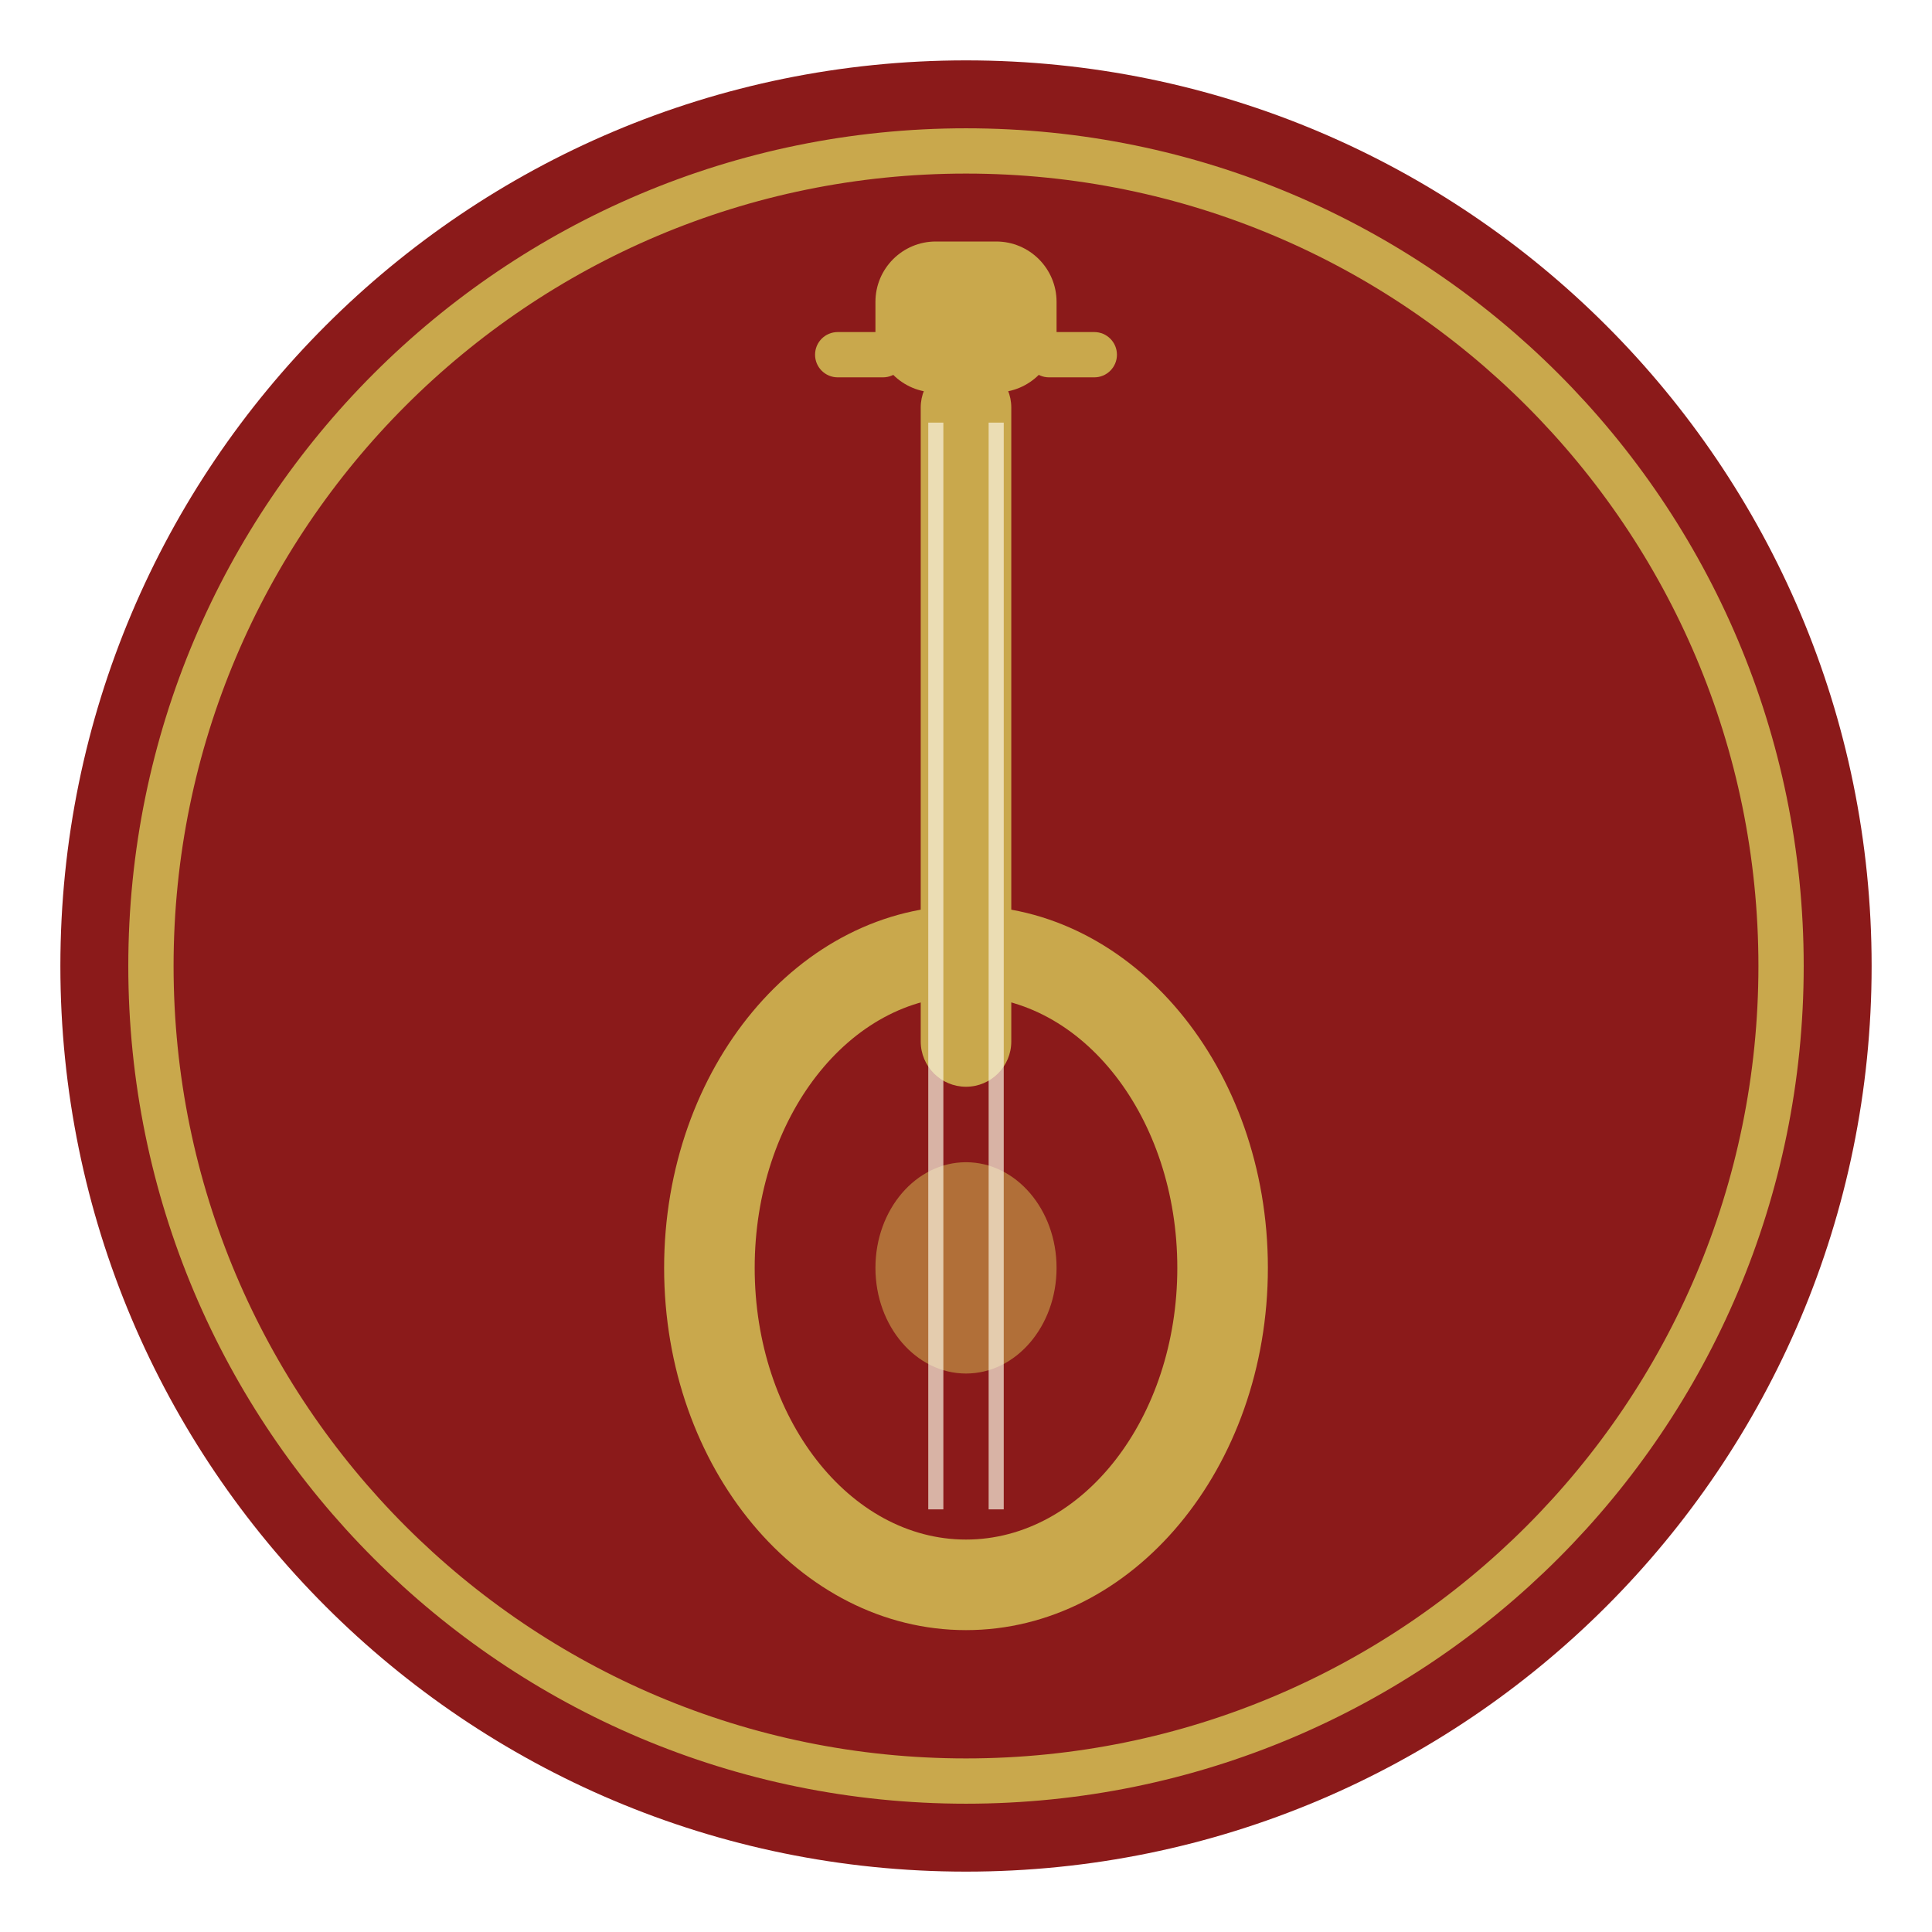
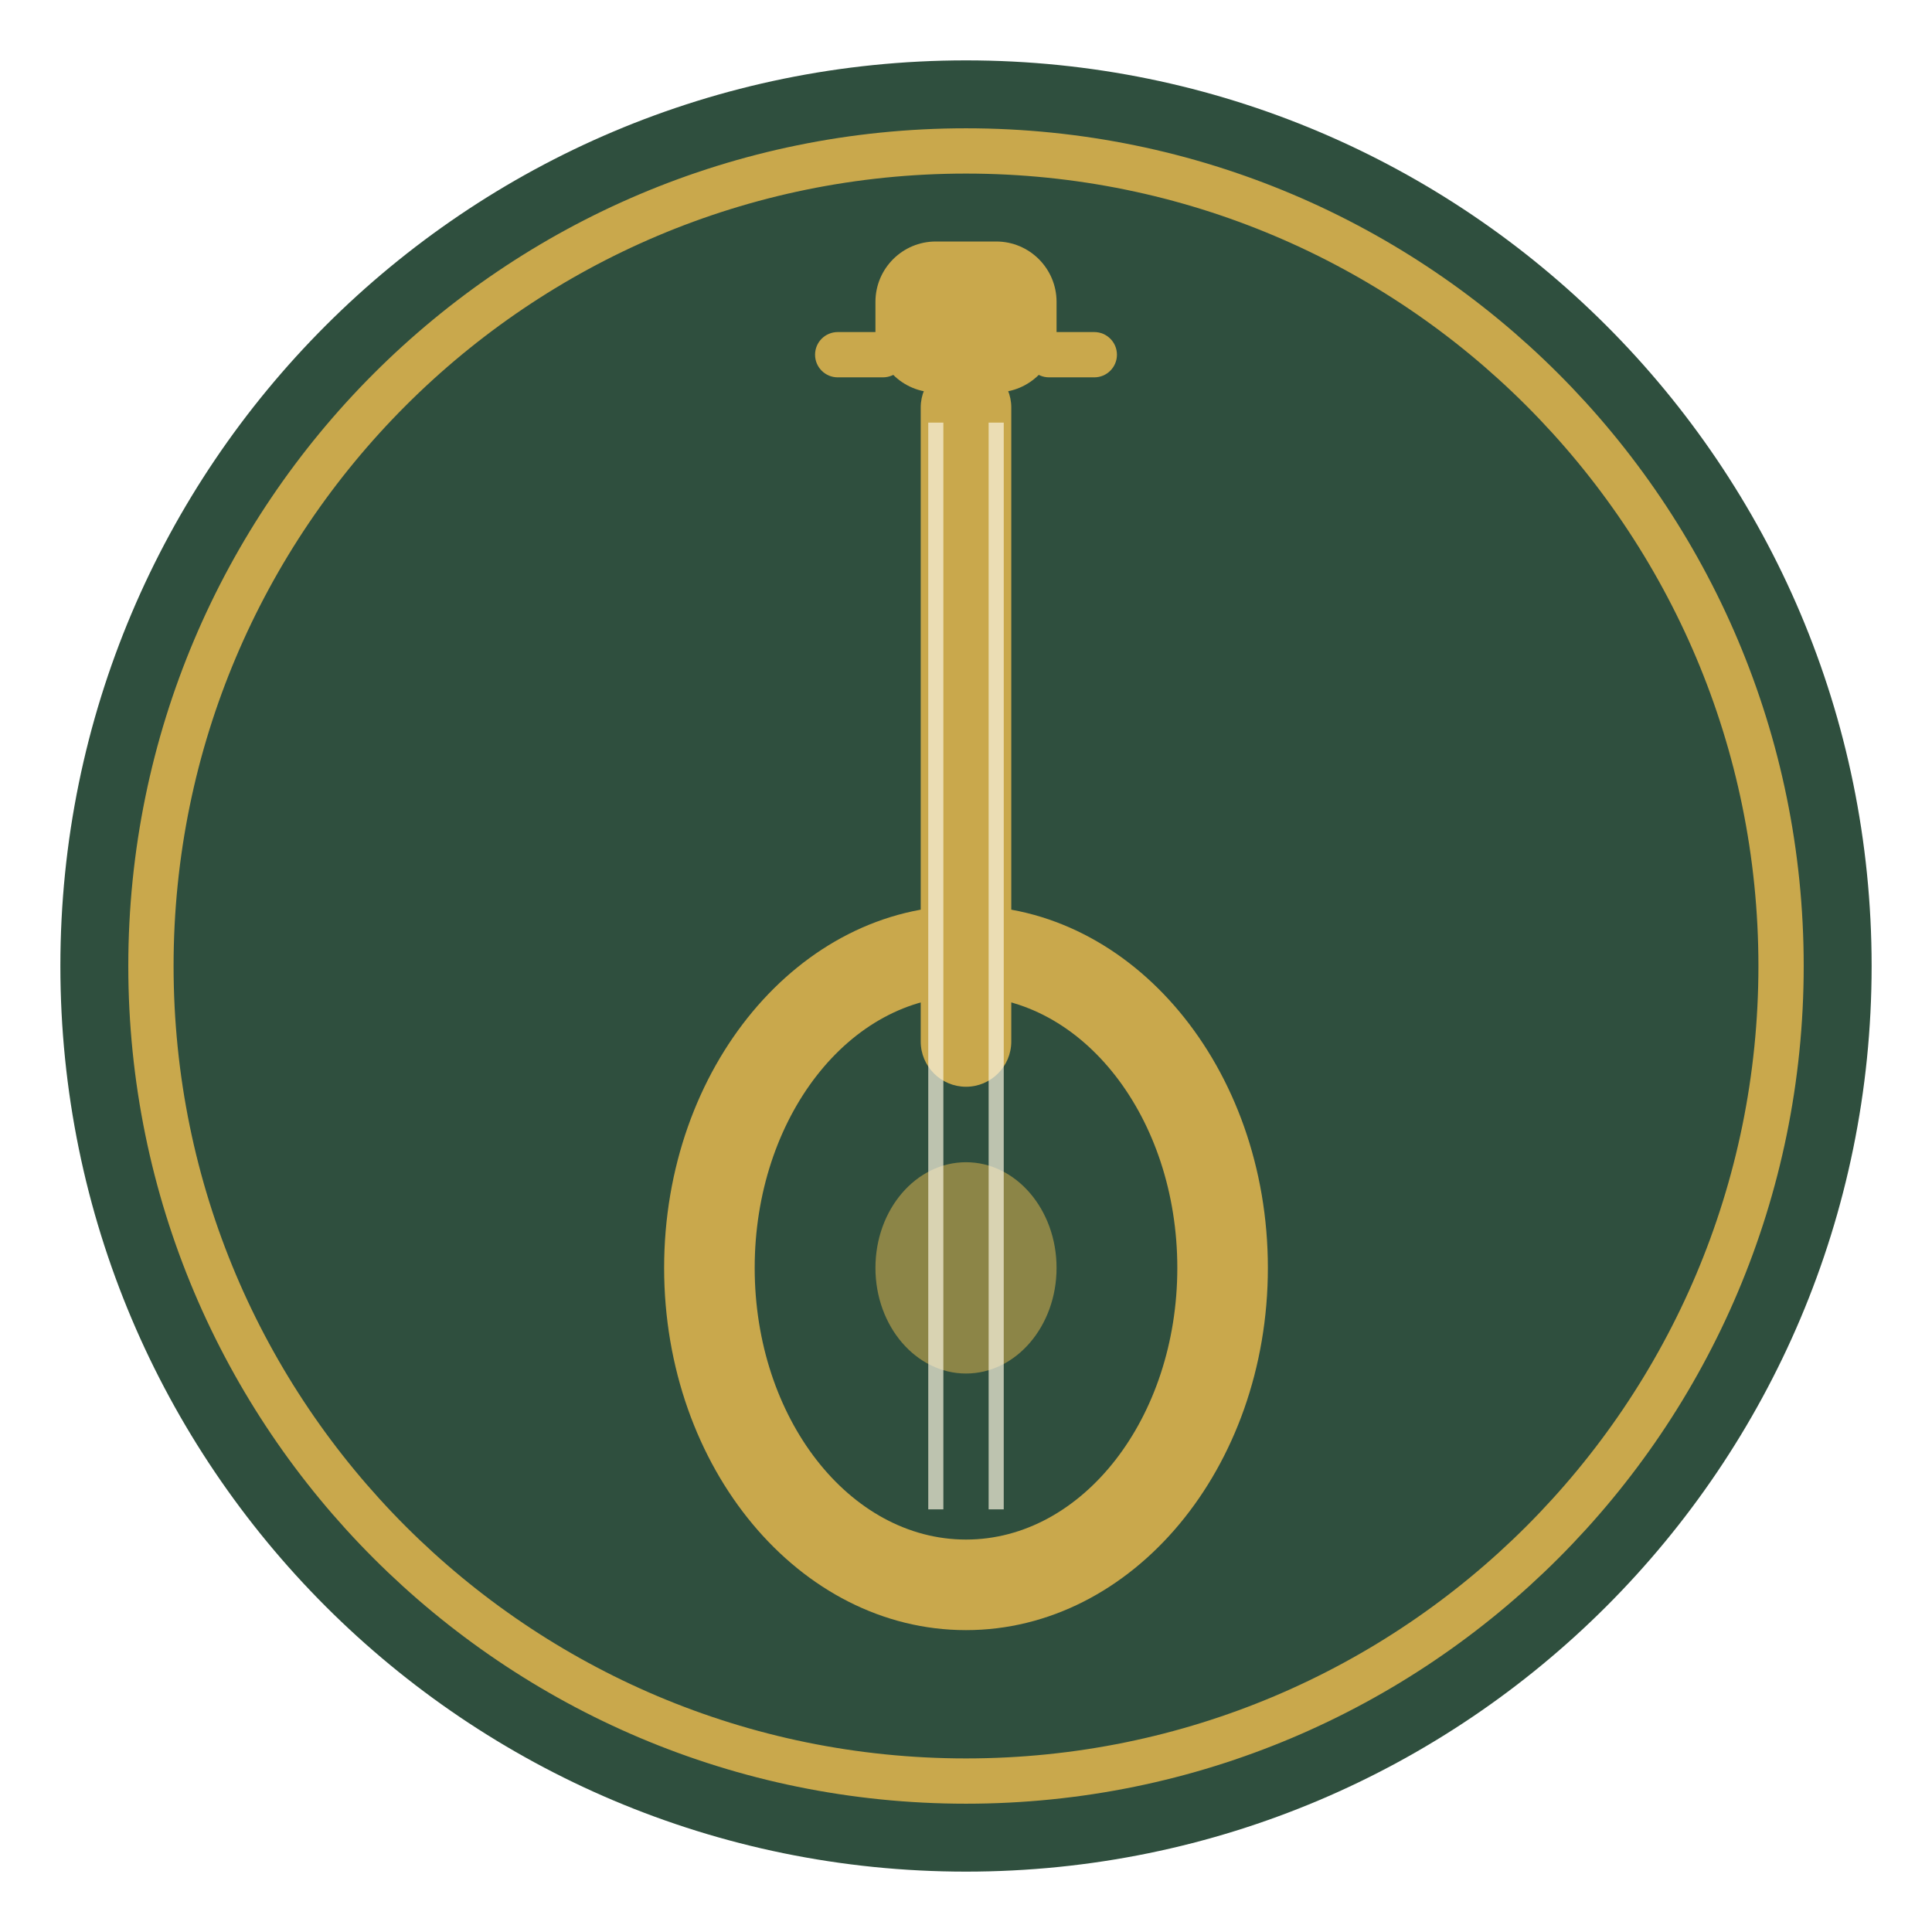
<svg xmlns="http://www.w3.org/2000/svg" viewBox="0 0 64 64" width="64" height="64">
-   <circle cx="32" cy="32" r="30" fill="#8B1A1A" />
+   <circle cx="32" cy="32" r="30" fill="#2F4F3E" />
  <circle cx="32" cy="32" r="27" fill="none" stroke="#C9A84C" stroke-width="1.5" />
  <ellipse cx="32" cy="42" rx="10" ry="12" fill="#C9A84C" />
-   <ellipse cx="32" cy="42" rx="7" ry="9" fill="#8B1A1A" />
+   <ellipse cx="32" cy="42" rx="7" ry="9" fill="#2F4F3E" />
  <ellipse cx="32" cy="42" rx="3" ry="3.5" fill="#C9A84C" opacity="0.6" />
  <rect x="30.5" y="12" width="3" height="24" rx="1.5" fill="#C9A84C" />
  <rect x="27" y="11" width="3" height="1.5" rx="0.75" fill="#C9A84C" />
  <rect x="34" y="11" width="3" height="1.5" rx="0.75" fill="#C9A84C" />
  <rect x="29" y="8" width="6" height="5" rx="2" fill="#C9A84C" />
  <line x1="31" y1="14" x2="31" y2="50" stroke="#FAF3E0" stroke-width="0.5" opacity="0.7" />
  <line x1="33" y1="14" x2="33" y2="50" stroke="#FAF3E0" stroke-width="0.5" opacity="0.7" />
</svg>
